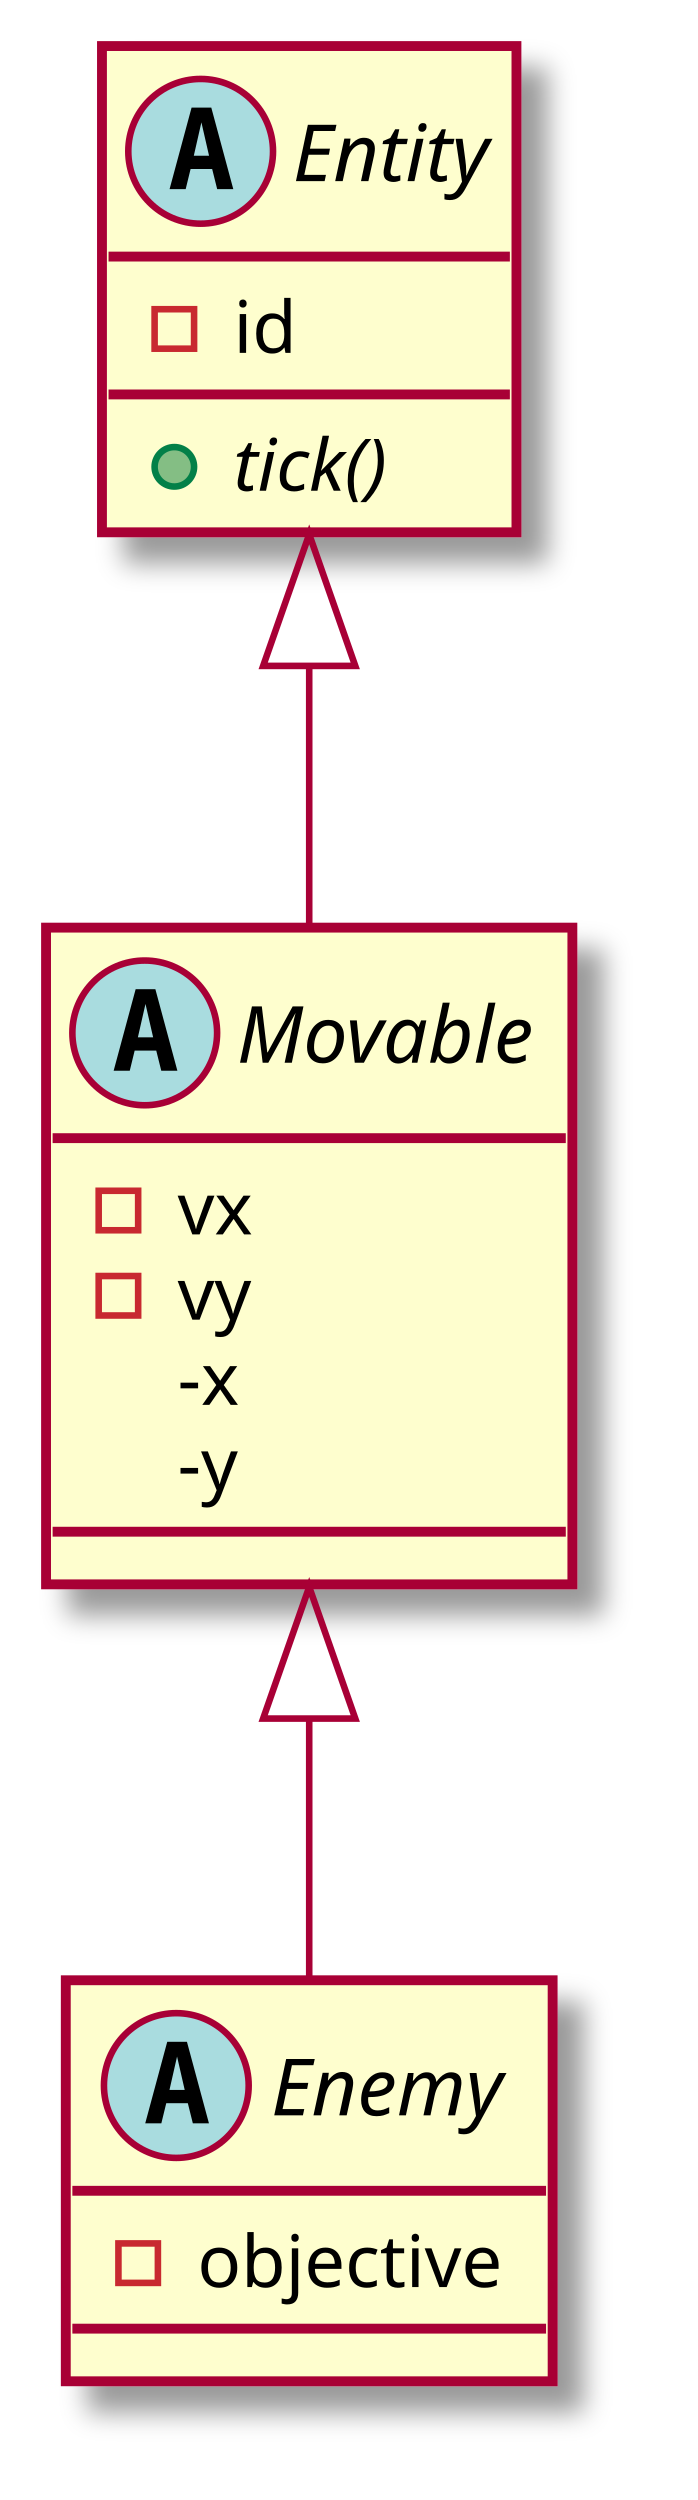
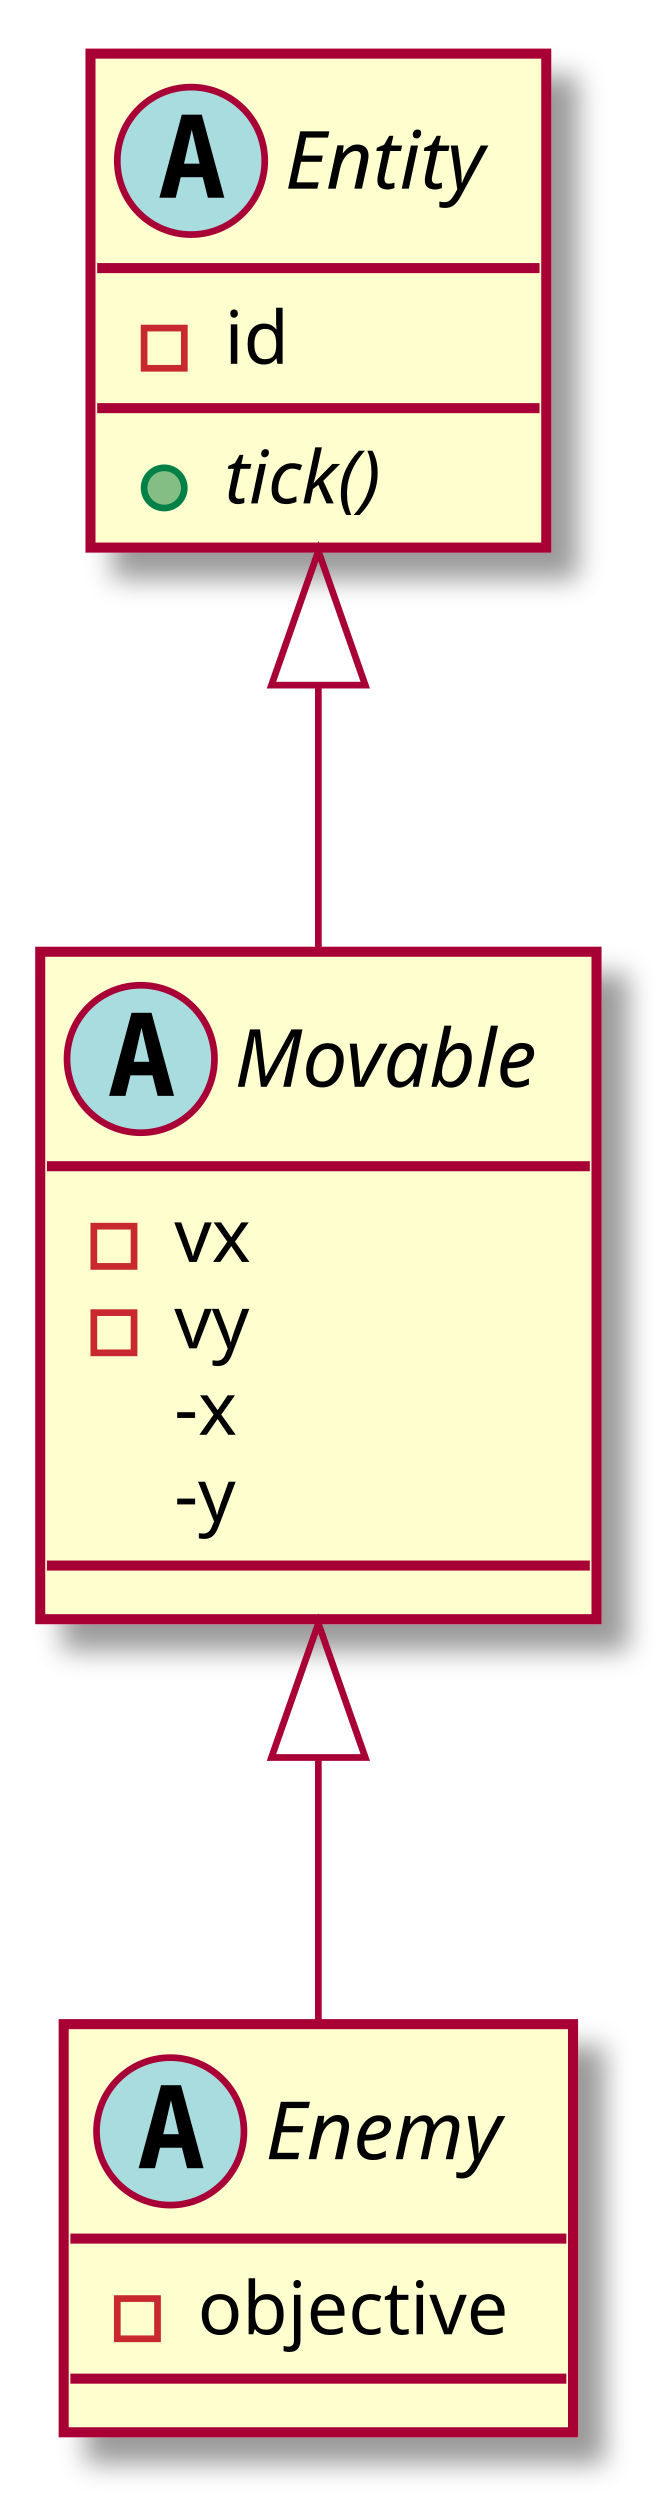
- <svg xmlns="http://www.w3.org/2000/svg" contentScriptType="application/ecmascript" contentStyleType="text/css" height="380px" preserveAspectRatio="none" style="width:106px;height:380px;" version="1.1" viewBox="0 0 106 380" width="106px" zoomAndPan="magnify">
+ <svg xmlns="http://www.w3.org/2000/svg" contentScriptType="application/ecmascript" contentStyleType="text/css" height="373px" preserveAspectRatio="none" style="width:100px;height:373px;" version="1.1" viewBox="0 0 100 373" width="100px" zoomAndPan="magnify">
  <defs>
    <filter height="300%" id="f118hc9g3rbqrn" width="300%" x="-1" y="-1">
      <feGaussianBlur result="blurOut" stdDeviation="2.0" />
      <feColorMatrix in="blurOut" result="blurOut2" type="matrix" values="0 0 0 0 0 0 0 0 0 0 0 0 0 0 0 0 0 0 .4 0" />
      <feOffset dx="4.0" dy="4.0" in="blurOut2" result="blurOut3" />
      <feBlend in="SourceGraphic" in2="blurOut3" mode="normal" />
    </filter>
  </defs>
  <g>
-     <rect codeLine="9" fill="#FEFECE" filter="url(#f118hc9g3rbqrn)" height="73.91" id="Entity" style="stroke: #A80036; stroke-width: 1.5;" width="63" x="15.5" y="7" />
-     <ellipse cx="30.5" cy="23" fill="#A9DCDF" rx="11" ry="11" style="stroke: #A80036; stroke-width: 1.0;" />
-     <path d="M30.613,18.598 L29.459,23.67 L31.775,23.67 Z M29.119,16.357 L32.116,16.357 L35.461,28.75 L33.012,28.75 L32.248,25.687 L28.97,25.687 L28.223,28.75 L25.774,28.75 Z " />
-     <text fill="#000000" font-family="sans-serif" font-size="12" font-style="italic" lengthAdjust="spacingAndGlyphs" textLength="31" x="44.5" y="27.535">Entity</text>
-     <line style="stroke: #A80036; stroke-width: 1.5;" x1="16.5" x2="77.5" y1="39" y2="39" />
-     <rect fill="none" height="6" style="stroke: #C82930; stroke-width: 1.0;" width="6" x="23.5" y="47" />
-     <text fill="#000000" font-family="sans-serif" font-size="11" lengthAdjust="spacingAndGlyphs" textLength="10" x="35.5" y="53.635">id</text>
-     <line style="stroke: #A80036; stroke-width: 1.5;" x1="16.5" x2="77.5" y1="59.955" y2="59.955" />
-     <ellipse cx="26.5" cy="70.955" fill="#84BE84" rx="3" ry="3" style="stroke: #038048; stroke-width: 1.0;" />
-     <text fill="#000000" font-family="sans-serif" font-size="11" font-style="italic" lengthAdjust="spacingAndGlyphs" textLength="27" x="35.5" y="74.59">tick()</text>
-     <rect codeLine="13" fill="#FEFECE" filter="url(#f118hc9g3rbqrn)" height="99.82" id="Movable" style="stroke: #A80036; stroke-width: 1.5;" width="80" x="7" y="141" />
-     <ellipse cx="22" cy="157" fill="#A9DCDF" rx="11" ry="11" style="stroke: #A80036; stroke-width: 1.0;" />
-     <path d="M22.113,152.598 L20.959,157.67 L23.275,157.67 Z M20.619,150.357 L23.616,150.357 L26.961,162.75 L24.512,162.75 L23.748,159.687 L20.47,159.687 L19.723,162.75 L17.274,162.75 Z " />
-     <text fill="#000000" font-family="sans-serif" font-size="12" font-style="italic" lengthAdjust="spacingAndGlyphs" textLength="48" x="36" y="161.535">Movable</text>
-     <line style="stroke: #A80036; stroke-width: 1.5;" x1="8" x2="86" y1="173" y2="173" />
-     <rect fill="none" height="6" style="stroke: #C82930; stroke-width: 1.0;" width="6" x="15" y="181" />
-     <text fill="#000000" font-family="sans-serif" font-size="11" lengthAdjust="spacingAndGlyphs" textLength="13" x="27" y="187.635">vx</text>
-     <rect fill="none" height="6" style="stroke: #C82930; stroke-width: 1.0;" width="6" x="15" y="193.955" />
-     <text fill="#000000" font-family="sans-serif" font-size="11" lengthAdjust="spacingAndGlyphs" textLength="12" x="27" y="200.59">vy</text>
-     <text fill="#000000" font-family="sans-serif" font-size="11" lengthAdjust="spacingAndGlyphs" textLength="13" x="27" y="213.545">-x</text>
-     <text fill="#000000" font-family="sans-serif" font-size="11" lengthAdjust="spacingAndGlyphs" textLength="12" x="27" y="226.5">-y</text>
-     <line style="stroke: #A80036; stroke-width: 1.5;" x1="8" x2="86" y1="232.82" y2="232.82" />
-     <rect codeLine="19" fill="#FEFECE" filter="url(#f118hc9g3rbqrn)" height="60.955" id="Enemy" style="stroke: #A80036; stroke-width: 1.5;" width="74" x="10" y="301" />
-     <ellipse cx="26.8" cy="317" fill="#A9DCDF" rx="11" ry="11" style="stroke: #A80036; stroke-width: 1.0;" />
-     <path d="M26.913,312.598 L25.759,317.67 L28.075,317.67 Z M25.419,310.357 L28.416,310.357 L31.761,322.75 L29.312,322.75 L28.549,319.687 L25.27,319.687 L24.523,322.75 L22.074,322.75 Z " />
-     <text fill="#000000" font-family="sans-serif" font-size="12" font-style="italic" lengthAdjust="spacingAndGlyphs" textLength="38" x="41.2" y="321.535">Enemy</text>
-     <line style="stroke: #A80036; stroke-width: 1.5;" x1="11" x2="83" y1="333" y2="333" />
-     <rect fill="none" height="6" style="stroke: #C82930; stroke-width: 1.0;" width="6" x="18" y="341" />
-     <text fill="#000000" font-family="sans-serif" font-size="11" lengthAdjust="spacingAndGlyphs" textLength="48" x="30" y="347.635">objective</text>
-     <line style="stroke: #A80036; stroke-width: 1.5;" x1="11" x2="83" y1="353.955" y2="353.955" />
-     <path codeLine="2" d="M47,101.45 C47,114.46 47,128.19 47,140.86 " fill="none" id="Entity-backto-Movable" style="stroke: #A80036; stroke-width: 1.0;" />
-     <polygon fill="none" points="40,101.22,47,81.22,54,101.22,40,101.22" style="stroke: #A80036; stroke-width: 1.0;" />
-     <path codeLine="5" d="M47,261.33 C47,275.24 47,289.14 47,300.79 " fill="none" id="Movable-backto-Enemy" style="stroke: #A80036; stroke-width: 1.0;" />
-     <polygon fill="none" points="40,261.22,47,241.22,54,261.22,40,261.22" style="stroke: #A80036; stroke-width: 1.0;" />
+     <rect fill="#FEFECE" filter="url(#f118hc9g3rbqrn)" height="73.701" id="Entity" style="stroke: #A80036; stroke-width: 1.5;" width="68" x="13.5" y="8" />
+     <ellipse cx="28.5" cy="24" fill="#A9DCDF" rx="11" ry="11" style="stroke: #A80036; stroke-width: 1.0;" />
+     <path d="M28.609,19.344 L27.453,24.422 L29.781,24.422 L28.609,19.344 Z M27.125,17.109 L30.109,17.109 L33.469,29.5 L31.016,29.5 L30.25,26.438 L26.969,26.438 L26.219,29.5 L23.781,29.5 L27.125,17.109 Z " />
+     <text fill="#000000" font-family="sans-serif" font-size="12" font-style="italic" lengthAdjust="spacingAndGlyphs" textLength="36" x="42.5" y="28.154">Entity</text>
+     <line style="stroke: #A80036; stroke-width: 1.5;" x1="14.5" x2="80.5" y1="40" y2="40" />
+     <rect fill="none" height="6" style="stroke: #C82930; stroke-width: 1.0;" width="6" x="21.5" y="48.948" />
+     <text fill="#000000" font-family="sans-serif" font-size="11" lengthAdjust="spacingAndGlyphs" textLength="10" x="33.5" y="54.28">id</text>
+     <line style="stroke: #A80036; stroke-width: 1.5;" x1="14.5" x2="80.5" y1="60.896" y2="60.896" />
+     <ellipse cx="24.5" cy="72.798" fill="#84BE84" rx="3" ry="3" style="stroke: #038048; stroke-width: 1.0;" />
+     <text fill="#000000" font-family="sans-serif" font-size="11" font-style="italic" lengthAdjust="spacingAndGlyphs" textLength="27" x="33.5" y="75.106">tick()</text>
+     <rect fill="#FEFECE" filter="url(#f118hc9g3rbqrn)" height="99.584" id="Movable" style="stroke: #A80036; stroke-width: 1.5;" width="83" x="6" y="142" />
+     <ellipse cx="21" cy="158" fill="#A9DCDF" rx="11" ry="11" style="stroke: #A80036; stroke-width: 1.0;" />
+     <path d="M21.109,153.344 L19.953,158.422 L22.281,158.422 L21.109,153.344 Z M19.625,151.109 L22.609,151.109 L25.969,163.5 L23.516,163.5 L22.75,160.438 L19.469,160.438 L18.719,163.5 L16.281,163.5 L19.625,151.109 Z " />
+     <text fill="#000000" font-family="sans-serif" font-size="12" font-style="italic" lengthAdjust="spacingAndGlyphs" textLength="51" x="35" y="162.154">Movable</text>
+     <line style="stroke: #A80036; stroke-width: 1.5;" x1="7" x2="88" y1="174" y2="174" />
+     <rect fill="none" height="6" style="stroke: #C82930; stroke-width: 1.0;" width="6" x="14" y="182.948" />
+     <text fill="#000000" font-family="sans-serif" font-size="11" lengthAdjust="spacingAndGlyphs" textLength="12" x="26" y="188.28">vx</text>
+     <rect fill="none" height="6" style="stroke: #C82930; stroke-width: 1.0;" width="6" x="14" y="195.844" />
+     <text fill="#000000" font-family="sans-serif" font-size="11" lengthAdjust="spacingAndGlyphs" textLength="12" x="26" y="201.176">vy</text>
+     <text fill="#000000" font-family="sans-serif" font-size="11" lengthAdjust="spacingAndGlyphs" textLength="10" x="26" y="214.072">-x</text>
+     <text fill="#000000" font-family="sans-serif" font-size="11" lengthAdjust="spacingAndGlyphs" textLength="10" x="26" y="226.968">-y</text>
+     <line style="stroke: #A80036; stroke-width: 1.5;" x1="7" x2="88" y1="233.584" y2="233.584" />
+     <rect fill="#FEFECE" filter="url(#f118hc9g3rbqrn)" height="60.896" id="Enemy" style="stroke: #A80036; stroke-width: 1.5;" width="76" x="9.5" y="302" />
+     <ellipse cx="25.4" cy="318" fill="#A9DCDF" rx="11" ry="11" style="stroke: #A80036; stroke-width: 1.0;" />
+     <path d="M25.509,313.344 L24.353,318.422 L26.681,318.422 L25.509,313.344 Z M24.025,311.109 L27.009,311.109 L30.369,323.5 L27.916,323.5 L27.15,320.438 L23.869,320.438 L23.119,323.5 L20.681,323.5 L24.025,311.109 Z " />
+     <text fill="#000000" font-family="sans-serif" font-size="12" font-style="italic" lengthAdjust="spacingAndGlyphs" textLength="42" x="39.6" y="322.154">Enemy</text>
+     <line style="stroke: #A80036; stroke-width: 1.5;" x1="10.5" x2="84.5" y1="334" y2="334" />
+     <rect fill="none" height="6" style="stroke: #C82930; stroke-width: 1.0;" width="6" x="17.5" y="342.948" />
+     <text fill="#000000" font-family="sans-serif" font-size="11" lengthAdjust="spacingAndGlyphs" textLength="50" x="29.5" y="348.28">objective</text>
+     <line style="stroke: #A80036; stroke-width: 1.5;" x1="10.5" x2="84.5" y1="354.896" y2="354.896" />
+     <path d="M47.5,102.45 C47.5,115.46 47.5,129.19 47.5,141.86 " fill="none" id="Entity-Movable" style="stroke: #A80036; stroke-width: 1.0;" />
+     <polygon fill="none" points="40.5,102.22,47.5,82.22,54.5,102.22,40.5,102.22" style="stroke: #A80036; stroke-width: 1.0;" />
+     <path d="M47.5,262.33 C47.5,276.24 47.5,290.14 47.5,301.79 " fill="none" id="Movable-Enemy" style="stroke: #A80036; stroke-width: 1.0;" />
+     <polygon fill="none" points="40.5,262.22,47.5,242.22,54.5,262.22,40.5,262.22" style="stroke: #A80036; stroke-width: 1.0;" />
  </g>
</svg>
